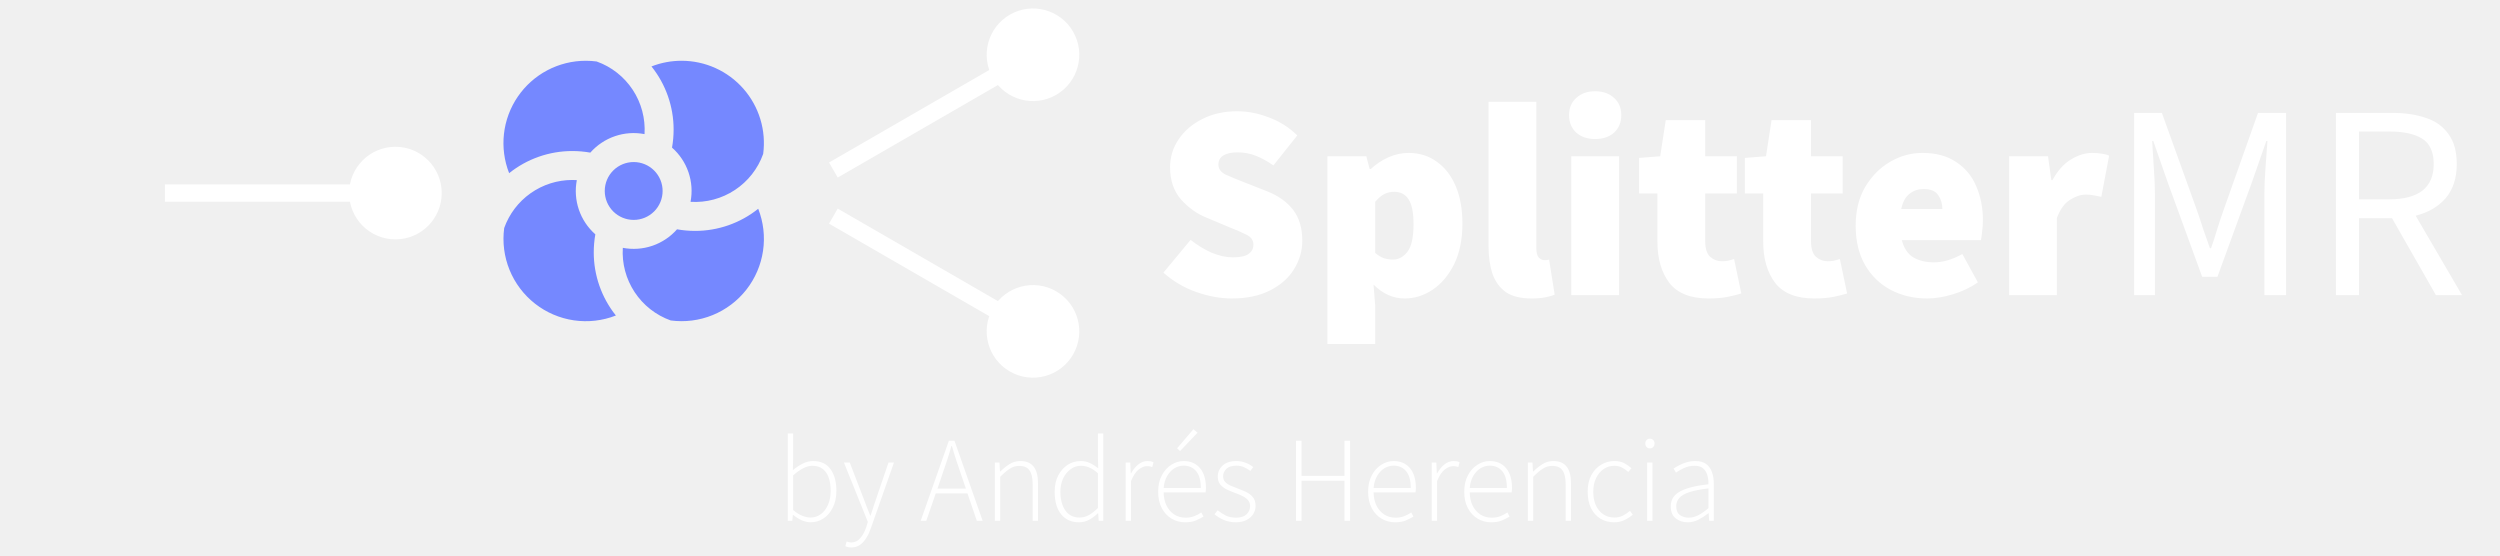
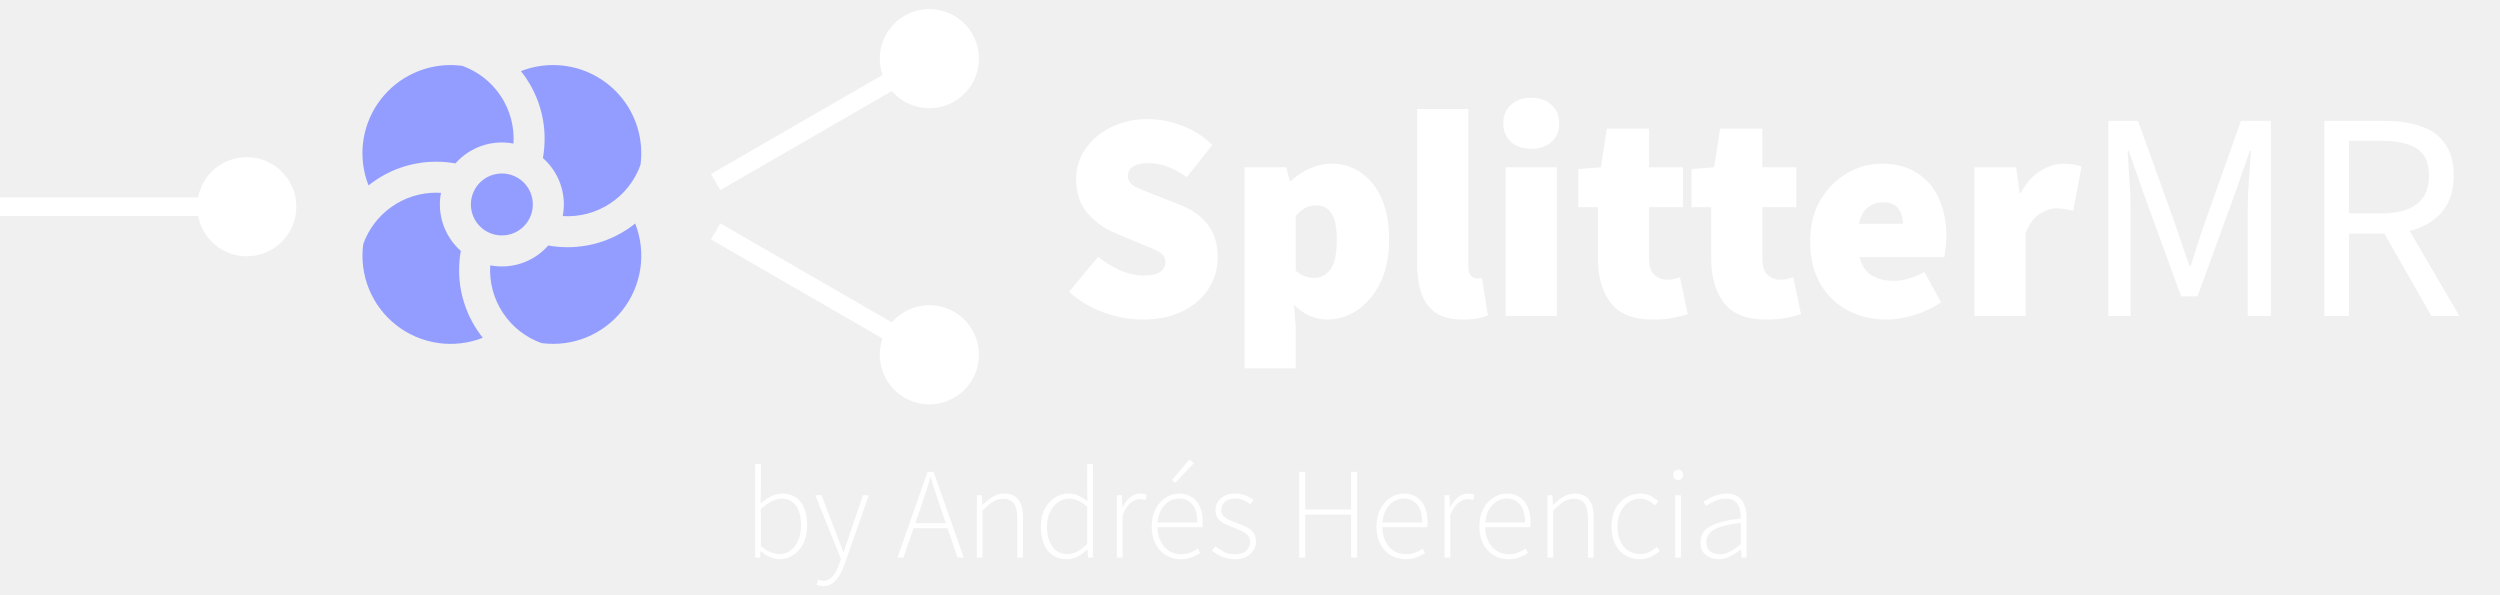
- <svg xmlns="http://www.w3.org/2000/svg" width="288" height="64" viewBox="0 0 288 64" fill="none">
-   <path d="M40.22 22.242C40.22 25.188 42.608 27.576 45.553 27.576C48.499 27.576 50.886 25.188 50.886 22.242C50.886 19.297 48.499 16.909 45.553 16.909C42.608 16.909 40.22 19.297 40.22 22.242ZM19 22.242V23.242L45.553 23.242V22.242V21.242L19 21.242V22.242Z" fill="white" />
-   <path d="M114.381 8.977C115.854 11.528 119.116 12.402 121.667 10.929C124.218 9.457 125.092 6.195 123.619 3.644C122.146 1.093 118.884 0.219 116.333 1.692C113.782 3.165 112.908 6.426 114.381 8.977ZM96.004 19.587L96.504 20.453L119.5 7.177L119 6.311L118.5 5.445L95.504 18.721L96.004 19.587Z" fill="white" />
-   <path d="M114.381 35.508C112.908 38.059 113.782 41.321 116.333 42.793C118.884 44.266 122.146 43.392 123.619 40.841C125.092 38.29 124.218 35.029 121.667 33.556C119.116 32.083 115.854 32.957 114.381 35.508ZM96.004 24.898L95.504 25.764L118.5 39.041L119 38.175L119.5 37.309L96.504 24.032L96.004 24.898Z" fill="white" />
-   <path d="M141.896 34.384C140.595 34.384 139.24 34.139 137.832 33.648C136.424 33.157 135.155 32.411 134.024 31.408L137.16 27.632C137.907 28.229 138.707 28.72 139.56 29.104C140.435 29.467 141.256 29.648 142.024 29.648C142.856 29.648 143.453 29.52 143.816 29.264C144.2 29.008 144.392 28.645 144.392 28.176C144.392 27.685 144.136 27.312 143.624 27.056C143.133 26.8 142.451 26.501 141.576 26.16L138.984 25.072C137.875 24.624 136.893 23.92 136.04 22.96C135.208 22 134.792 20.773 134.792 19.28C134.792 18.085 135.123 17.008 135.784 16.048C136.445 15.067 137.352 14.288 138.504 13.712C139.677 13.115 141.021 12.816 142.536 12.816C143.731 12.816 144.936 13.051 146.152 13.52C147.389 13.968 148.488 14.661 149.448 15.6L146.696 19.056C145.992 18.565 145.309 18.192 144.648 17.936C144.008 17.68 143.304 17.552 142.536 17.552C141.875 17.552 141.341 17.669 140.936 17.904C140.552 18.139 140.36 18.491 140.36 18.96C140.36 19.451 140.637 19.835 141.192 20.112C141.747 20.368 142.493 20.677 143.432 21.04L145.96 22.032C147.261 22.544 148.264 23.259 148.968 24.176C149.672 25.093 150.024 26.277 150.024 27.728C150.024 28.901 149.704 30 149.064 31.024C148.445 32.027 147.528 32.837 146.312 33.456C145.096 34.075 143.624 34.384 141.896 34.384ZM152.919 39.632V18H157.399L157.783 19.472H157.911C158.508 18.917 159.18 18.469 159.927 18.128C160.695 17.787 161.473 17.616 162.263 17.616C163.521 17.616 164.609 17.957 165.527 18.64C166.465 19.301 167.191 20.24 167.703 21.456C168.215 22.672 168.471 24.101 168.471 25.744C168.471 27.579 168.151 29.147 167.51 30.448C166.871 31.728 166.039 32.709 165.015 33.392C164.012 34.053 162.945 34.384 161.815 34.384C160.492 34.384 159.297 33.851 158.231 32.784L158.423 35.216V39.632H152.919ZM160.47 29.904C161.111 29.904 161.665 29.605 162.135 29.008C162.604 28.411 162.839 27.344 162.839 25.808C162.839 24.485 162.647 23.536 162.263 22.96C161.9 22.384 161.345 22.096 160.599 22.096C160.193 22.096 159.82 22.181 159.479 22.352C159.137 22.523 158.785 22.821 158.423 23.248V29.136C158.743 29.413 159.073 29.616 159.415 29.744C159.777 29.851 160.129 29.904 160.47 29.904ZM176.409 34.384C175.172 34.384 174.19 34.139 173.465 33.648C172.761 33.136 172.249 32.432 171.929 31.536C171.63 30.619 171.481 29.563 171.481 28.368V11.728H176.985V28.56C176.985 29.093 177.081 29.467 177.273 29.68C177.486 29.872 177.689 29.968 177.881 29.968C177.988 29.968 178.073 29.968 178.137 29.968C178.222 29.947 178.329 29.925 178.457 29.904L179.097 33.936C178.82 34.064 178.457 34.171 178.009 34.256C177.561 34.341 177.028 34.384 176.409 34.384ZM181.012 34V18H186.516V34H181.012ZM183.764 16.016C182.868 16.016 182.143 15.771 181.588 15.28C181.034 14.768 180.756 14.096 180.756 13.264C180.756 12.432 181.034 11.771 181.588 11.28C182.143 10.768 182.868 10.512 183.764 10.512C184.66 10.512 185.386 10.768 185.94 11.28C186.495 11.771 186.772 12.432 186.772 13.264C186.772 14.096 186.495 14.768 185.94 15.28C185.386 15.771 184.66 16.016 183.764 16.016ZM196.823 34.384C194.754 34.384 193.25 33.787 192.311 32.592C191.394 31.376 190.935 29.797 190.935 27.856V22.288H188.823V18.192L191.255 18L191.895 13.84H196.439V18H200.087V22.288H196.439V27.76C196.439 28.635 196.631 29.243 197.015 29.584C197.399 29.925 197.847 30.096 198.359 30.096C198.615 30.096 198.86 30.075 199.095 30.032C199.351 29.968 199.575 29.904 199.767 29.84L200.599 33.808C200.194 33.936 199.682 34.064 199.063 34.192C198.444 34.32 197.698 34.384 196.823 34.384ZM209.01 34.384C206.941 34.384 205.437 33.787 204.499 32.592C203.581 31.376 203.123 29.797 203.123 27.856V22.288H201.011V18.192L203.443 18L204.083 13.84H208.627V18H212.275V22.288H208.627V27.76C208.627 28.635 208.819 29.243 209.203 29.584C209.587 29.925 210.035 30.096 210.547 30.096C210.803 30.096 211.048 30.075 211.283 30.032C211.539 29.968 211.763 29.904 211.955 29.84L212.787 33.808C212.381 33.936 211.869 34.064 211.251 34.192C210.632 34.32 209.885 34.384 209.01 34.384ZM222.03 34.384C220.473 34.384 219.065 34.053 217.806 33.392C216.569 32.731 215.587 31.781 214.862 30.544C214.137 29.285 213.774 27.771 213.774 26C213.774 24.272 214.137 22.789 214.862 21.552C215.609 20.293 216.569 19.323 217.742 18.64C218.915 17.957 220.153 17.616 221.454 17.616C223.033 17.616 224.334 17.968 225.358 18.672C226.403 19.355 227.171 20.283 227.662 21.456C228.174 22.629 228.43 23.931 228.43 25.36C228.43 25.829 228.398 26.288 228.334 26.736C228.291 27.163 228.249 27.472 228.206 27.664H219.086C219.342 28.624 219.801 29.296 220.462 29.68C221.123 30.043 221.902 30.224 222.798 30.224C223.822 30.224 224.91 29.904 226.062 29.264L227.854 32.528C227.001 33.125 226.041 33.584 224.974 33.904C223.907 34.224 222.926 34.384 222.03 34.384ZM219.022 24.08H223.758C223.758 23.461 223.598 22.928 223.278 22.48C222.979 22.011 222.414 21.776 221.582 21.776C220.985 21.776 220.451 21.957 219.982 22.32C219.513 22.683 219.193 23.269 219.022 24.08ZM231.45 34V18H235.93L236.314 20.752H236.442C237.039 19.664 237.743 18.875 238.554 18.384C239.386 17.872 240.196 17.616 240.986 17.616C241.476 17.616 241.871 17.648 242.17 17.712C242.49 17.755 242.756 17.829 242.97 17.936L242.074 22.672C241.796 22.608 241.519 22.555 241.242 22.512C240.964 22.448 240.644 22.416 240.282 22.416C239.706 22.416 239.098 22.619 238.458 23.024C237.839 23.408 237.338 24.101 236.954 25.104V34H231.45ZM245.849 34V13.008H249.049L253.081 24.208C253.337 24.933 253.582 25.669 253.817 26.416C254.073 27.141 254.329 27.867 254.585 28.592H254.713C254.969 27.867 255.203 27.141 255.417 26.416C255.651 25.669 255.897 24.933 256.153 24.208L260.121 13.008H263.353V34H260.857V22.448C260.857 21.509 260.899 20.475 260.985 19.344C261.07 18.192 261.145 17.157 261.209 16.24H261.081L259.417 21.008L255.449 31.888H253.689L249.721 21.008L248.057 16.24H247.929C247.993 17.157 248.057 18.192 248.121 19.344C248.206 20.475 248.249 21.509 248.249 22.448V34H245.849ZM269.099 34V13.008H275.659C277.088 13.008 278.357 13.2 279.467 13.584C280.576 13.947 281.44 14.565 282.059 15.44C282.699 16.293 283.019 17.445 283.019 18.896C283.019 20.517 282.592 21.829 281.739 22.832C280.885 23.813 279.733 24.485 278.283 24.848L283.627 34H280.619L275.563 25.136H271.755V34H269.099ZM271.755 22.96H275.275C276.917 22.96 278.176 22.629 279.051 21.968C279.925 21.285 280.363 20.261 280.363 18.896C280.363 17.509 279.925 16.539 279.051 15.984C278.176 15.429 276.917 15.152 275.275 15.152H271.755V22.96Z" fill="white" />
-   <path d="M93.383 60.168C93.066 60.168 92.73 60.093 92.375 59.944C92.02 59.785 91.684 59.575 91.367 59.314H91.339L91.269 60H90.751V49.934H91.367V52.846L91.339 54.162C91.684 53.873 92.053 53.625 92.445 53.42C92.846 53.215 93.252 53.112 93.663 53.112C94.559 53.112 95.231 53.425 95.679 54.05C96.127 54.666 96.351 55.497 96.351 56.542C96.351 57.298 96.211 57.947 95.931 58.488C95.66 59.029 95.301 59.445 94.853 59.734C94.405 60.023 93.915 60.168 93.383 60.168ZM93.355 59.622C93.812 59.622 94.214 59.491 94.559 59.23C94.914 58.969 95.189 58.609 95.385 58.152C95.59 57.685 95.693 57.149 95.693 56.542C95.693 55.991 95.623 55.501 95.483 55.072C95.343 54.633 95.114 54.288 94.797 54.036C94.489 53.784 94.078 53.658 93.565 53.658C93.229 53.658 92.879 53.756 92.515 53.952C92.151 54.139 91.768 54.409 91.367 54.764V58.754C91.74 59.071 92.1 59.295 92.445 59.426C92.79 59.557 93.094 59.622 93.355 59.622ZM98.073 63.066C97.821 63.066 97.592 63.019 97.387 62.926L97.527 62.38C97.601 62.408 97.685 62.431 97.779 62.45C97.881 62.478 97.979 62.492 98.073 62.492C98.483 62.492 98.829 62.324 99.109 61.988C99.398 61.652 99.627 61.227 99.795 60.714L99.977 60.126L97.219 53.28H97.891L99.515 57.508C99.617 57.788 99.734 58.096 99.865 58.432C99.995 58.768 100.121 59.085 100.243 59.384H100.299C100.401 59.085 100.504 58.768 100.607 58.432C100.719 58.096 100.821 57.788 100.915 57.508L102.357 53.28H102.987L100.327 60.84C100.205 61.213 100.042 61.568 99.837 61.904C99.641 62.249 99.398 62.529 99.109 62.744C98.819 62.959 98.474 63.066 98.073 63.066ZM108.583 54.568L107.995 56.29H111.271L110.683 54.568C110.497 54.017 110.319 53.49 110.151 52.986C109.983 52.482 109.82 51.945 109.661 51.376H109.605C109.447 51.945 109.283 52.482 109.115 52.986C108.947 53.49 108.77 54.017 108.583 54.568ZM106.063 60L109.311 50.774H109.955L113.203 60H112.531L111.453 56.836H107.799L106.707 60H106.063ZM114.608 60V53.28H115.14L115.196 54.316H115.238C115.584 53.971 115.938 53.686 116.302 53.462C116.676 53.229 117.091 53.112 117.548 53.112C118.239 53.112 118.748 53.327 119.074 53.756C119.41 54.176 119.578 54.82 119.578 55.688V60H118.962V55.772C118.962 55.053 118.841 54.526 118.598 54.19C118.365 53.845 117.973 53.672 117.422 53.672C117.021 53.672 116.657 53.779 116.33 53.994C116.004 54.199 115.635 54.512 115.224 54.932V60H114.608ZM124.285 60.168C123.436 60.168 122.759 59.865 122.255 59.258C121.751 58.651 121.499 57.783 121.499 56.654C121.499 55.926 121.635 55.301 121.905 54.778C122.185 54.246 122.549 53.835 122.997 53.546C123.455 53.257 123.949 53.112 124.481 53.112C124.892 53.112 125.247 53.187 125.545 53.336C125.853 53.476 126.175 53.677 126.511 53.938L126.483 52.706V49.934H127.099V60H126.567L126.511 59.132H126.469C126.199 59.403 125.877 59.645 125.503 59.86C125.139 60.065 124.733 60.168 124.285 60.168ZM124.369 59.622C124.743 59.622 125.097 59.529 125.433 59.342C125.779 59.146 126.129 58.871 126.483 58.516V54.526C126.129 54.209 125.793 53.985 125.475 53.854C125.167 53.723 124.85 53.658 124.523 53.658C124.075 53.658 123.674 53.793 123.319 54.064C122.965 54.325 122.68 54.68 122.465 55.128C122.26 55.576 122.157 56.085 122.157 56.654C122.157 57.541 122.349 58.259 122.731 58.81C123.114 59.351 123.66 59.622 124.369 59.622ZM129.675 60V53.28H130.207L130.263 54.526H130.305C130.529 54.115 130.799 53.779 131.117 53.518C131.443 53.247 131.807 53.112 132.209 53.112C132.339 53.112 132.456 53.121 132.559 53.14C132.661 53.159 132.769 53.196 132.881 53.252L132.741 53.812C132.629 53.765 132.531 53.737 132.447 53.728C132.363 53.709 132.255 53.7 132.125 53.7C131.826 53.7 131.509 53.831 131.173 54.092C130.846 54.344 130.552 54.787 130.291 55.422V60H129.675ZM136.529 60.168C135.96 60.168 135.437 60.028 134.961 59.748C134.495 59.468 134.121 59.067 133.841 58.544C133.561 58.012 133.421 57.382 133.421 56.654C133.421 55.917 133.561 55.287 133.841 54.764C134.121 54.232 134.485 53.826 134.933 53.546C135.381 53.257 135.853 53.112 136.347 53.112C137.15 53.112 137.78 53.383 138.237 53.924C138.695 54.465 138.923 55.231 138.923 56.22C138.923 56.304 138.919 56.388 138.909 56.472C138.909 56.556 138.9 56.64 138.881 56.724H134.051C134.061 57.284 134.168 57.783 134.373 58.222C134.588 58.661 134.882 59.006 135.255 59.258C135.638 59.51 136.081 59.636 136.585 59.636C136.949 59.636 137.276 59.58 137.565 59.468C137.864 59.356 138.139 59.211 138.391 59.034L138.643 59.51C138.382 59.669 138.088 59.818 137.761 59.958C137.435 60.098 137.024 60.168 136.529 60.168ZM134.051 56.22H138.335C138.335 55.361 138.158 54.717 137.803 54.288C137.449 53.859 136.968 53.644 136.361 53.644C135.979 53.644 135.619 53.747 135.283 53.952C134.957 54.157 134.681 54.451 134.457 54.834C134.233 55.217 134.098 55.679 134.051 56.22ZM135.941 51.964L135.605 51.642L137.481 49.444L137.957 49.85L135.941 51.964ZM142.373 60.168C141.878 60.168 141.416 60.079 140.987 59.902C140.567 59.715 140.208 59.496 139.909 59.244L140.273 58.782C140.562 59.015 140.87 59.216 141.197 59.384C141.524 59.552 141.93 59.636 142.415 59.636C142.938 59.636 143.334 59.505 143.605 59.244C143.876 58.973 144.011 58.661 144.011 58.306C144.011 58.026 143.927 57.793 143.759 57.606C143.591 57.419 143.381 57.265 143.129 57.144C142.886 57.023 142.634 56.915 142.373 56.822C142.037 56.701 141.706 56.565 141.379 56.416C141.062 56.267 140.8 56.075 140.595 55.842C140.39 55.599 140.287 55.287 140.287 54.904C140.287 54.409 140.469 53.989 140.833 53.644C141.206 53.289 141.743 53.112 142.443 53.112C142.807 53.112 143.157 53.177 143.493 53.308C143.838 53.439 144.132 53.607 144.375 53.812L144.039 54.246C143.806 54.078 143.563 53.938 143.311 53.826C143.059 53.705 142.765 53.644 142.429 53.644C141.906 53.644 141.519 53.77 141.267 54.022C141.024 54.274 140.903 54.554 140.903 54.862C140.903 55.114 140.973 55.324 141.113 55.492C141.262 55.66 141.454 55.8 141.687 55.912C141.93 56.015 142.182 56.117 142.443 56.22C142.798 56.351 143.143 56.491 143.479 56.64C143.815 56.789 144.09 56.99 144.305 57.242C144.529 57.494 144.641 57.839 144.641 58.278C144.641 58.614 144.552 58.927 144.375 59.216C144.198 59.496 143.941 59.725 143.605 59.902C143.269 60.079 142.858 60.168 142.373 60.168ZM149.296 60V50.774H149.94V54.82H154.882V50.774H155.526V60H154.882V55.38H149.94V60H149.296ZM160.715 60.168C160.146 60.168 159.623 60.028 159.147 59.748C158.68 59.468 158.307 59.067 158.027 58.544C157.747 58.012 157.607 57.382 157.607 56.654C157.607 55.917 157.747 55.287 158.027 54.764C158.307 54.232 158.671 53.826 159.119 53.546C159.567 53.257 160.038 53.112 160.533 53.112C161.336 53.112 161.966 53.383 162.423 53.924C162.88 54.465 163.109 55.231 163.109 56.22C163.109 56.304 163.104 56.388 163.095 56.472C163.095 56.556 163.086 56.64 163.067 56.724H158.237C158.246 57.284 158.354 57.783 158.559 58.222C158.774 58.661 159.068 59.006 159.441 59.258C159.824 59.51 160.267 59.636 160.771 59.636C161.135 59.636 161.462 59.58 161.751 59.468C162.05 59.356 162.325 59.211 162.577 59.034L162.829 59.51C162.568 59.669 162.274 59.818 161.947 59.958C161.62 60.098 161.21 60.168 160.715 60.168ZM158.237 56.22H162.521C162.521 55.361 162.344 54.717 161.989 54.288C161.634 53.859 161.154 53.644 160.547 53.644C160.164 53.644 159.805 53.747 159.469 53.952C159.142 54.157 158.867 54.451 158.643 54.834C158.419 55.217 158.284 55.679 158.237 56.22ZM164.934 60V53.28H165.466L165.522 54.526H165.564C165.788 54.115 166.059 53.779 166.376 53.518C166.703 53.247 167.067 53.112 167.468 53.112C167.599 53.112 167.716 53.121 167.818 53.14C167.921 53.159 168.028 53.196 168.14 53.252L168 53.812C167.888 53.765 167.79 53.737 167.706 53.728C167.622 53.709 167.515 53.7 167.384 53.7C167.086 53.7 166.768 53.831 166.432 54.092C166.106 54.344 165.812 54.787 165.55 55.422V60H164.934ZM171.789 60.168C171.22 60.168 170.697 60.028 170.221 59.748C169.754 59.468 169.381 59.067 169.101 58.544C168.821 58.012 168.681 57.382 168.681 56.654C168.681 55.917 168.821 55.287 169.101 54.764C169.381 54.232 169.745 53.826 170.193 53.546C170.641 53.257 171.112 53.112 171.607 53.112C172.41 53.112 173.04 53.383 173.497 53.924C173.954 54.465 174.183 55.231 174.183 56.22C174.183 56.304 174.178 56.388 174.169 56.472C174.169 56.556 174.16 56.64 174.141 56.724H169.311C169.32 57.284 169.428 57.783 169.633 58.222C169.848 58.661 170.142 59.006 170.515 59.258C170.898 59.51 171.341 59.636 171.845 59.636C172.209 59.636 172.536 59.58 172.825 59.468C173.124 59.356 173.399 59.211 173.651 59.034L173.903 59.51C173.642 59.669 173.348 59.818 173.021 59.958C172.694 60.098 172.284 60.168 171.789 60.168ZM169.311 56.22H173.595C173.595 55.361 173.418 54.717 173.063 54.288C172.708 53.859 172.228 53.644 171.621 53.644C171.238 53.644 170.879 53.747 170.543 53.952C170.216 54.157 169.941 54.451 169.717 54.834C169.493 55.217 169.358 55.679 169.311 56.22ZM176.009 60V53.28H176.541L176.597 54.316H176.639C176.984 53.971 177.339 53.686 177.703 53.462C178.076 53.229 178.491 53.112 178.949 53.112C179.639 53.112 180.148 53.327 180.475 53.756C180.811 54.176 180.979 54.82 180.979 55.688V60H180.363V55.772C180.363 55.053 180.241 54.526 179.999 54.19C179.765 53.845 179.373 53.672 178.823 53.672C178.421 53.672 178.057 53.779 177.731 53.994C177.404 54.199 177.035 54.512 176.625 54.932V60H176.009ZM185.952 60.168C185.373 60.168 184.851 60.033 184.384 59.762C183.927 59.482 183.563 59.081 183.292 58.558C183.031 58.026 182.9 57.391 182.9 56.654C182.9 55.898 183.04 55.259 183.32 54.736C183.609 54.204 183.987 53.803 184.454 53.532C184.921 53.252 185.425 53.112 185.966 53.112C186.433 53.112 186.82 53.196 187.128 53.364C187.436 53.532 187.707 53.723 187.94 53.938L187.576 54.372C187.361 54.167 187.123 53.999 186.862 53.868C186.601 53.728 186.307 53.658 185.98 53.658C185.523 53.658 185.107 53.784 184.734 54.036C184.37 54.288 184.081 54.638 183.866 55.086C183.651 55.534 183.544 56.057 183.544 56.654C183.544 57.242 183.642 57.76 183.838 58.208C184.043 58.647 184.328 58.992 184.692 59.244C185.065 59.496 185.495 59.622 185.98 59.622C186.335 59.622 186.661 59.547 186.96 59.398C187.268 59.239 187.539 59.057 187.772 58.852L188.094 59.286C187.805 59.538 187.483 59.748 187.128 59.916C186.773 60.084 186.381 60.168 185.952 60.168ZM189.749 60V53.28H190.365V60H189.749ZM190.071 51.656C189.922 51.656 189.796 51.605 189.693 51.502C189.59 51.399 189.539 51.259 189.539 51.082C189.539 50.923 189.59 50.793 189.693 50.69C189.796 50.587 189.922 50.536 190.071 50.536C190.23 50.536 190.356 50.587 190.449 50.69C190.552 50.793 190.603 50.923 190.603 51.082C190.603 51.259 190.552 51.399 190.449 51.502C190.356 51.605 190.23 51.656 190.071 51.656ZM194.418 60.168C193.886 60.168 193.429 60.019 193.046 59.72C192.663 59.421 192.472 58.955 192.472 58.32C192.472 57.573 192.822 57.009 193.522 56.626C194.222 56.234 195.319 55.954 196.812 55.786C196.821 55.441 196.784 55.109 196.7 54.792C196.616 54.465 196.457 54.195 196.224 53.98C196 53.765 195.664 53.658 195.216 53.658C194.768 53.658 194.357 53.747 193.984 53.924C193.611 54.101 193.307 54.274 193.074 54.442L192.794 53.98C192.953 53.868 193.158 53.747 193.41 53.616C193.662 53.476 193.947 53.359 194.264 53.266C194.591 53.163 194.936 53.112 195.3 53.112C195.832 53.112 196.252 53.229 196.56 53.462C196.868 53.695 197.087 54.008 197.218 54.4C197.358 54.783 197.428 55.217 197.428 55.702V60H196.896L196.84 59.132H196.798C196.453 59.403 196.079 59.645 195.678 59.86C195.277 60.065 194.857 60.168 194.418 60.168ZM194.53 59.636C194.913 59.636 195.281 59.543 195.636 59.356C196 59.169 196.392 58.899 196.812 58.544V56.262C195.888 56.374 195.155 56.519 194.614 56.696C194.073 56.873 193.685 57.097 193.452 57.368C193.219 57.629 193.102 57.937 193.102 58.292C193.102 58.777 193.242 59.123 193.522 59.328C193.811 59.533 194.147 59.636 194.53 59.636Z" fill="white" />
-   <path d="M65.933 20.733C66.107 20.733 66.279 20.739 66.45 20.75C66.231 21.887 66.313 23.061 66.687 24.156C67.061 25.251 67.715 26.23 68.583 26.995C68.462 27.668 68.401 28.359 68.4 29.067C68.396 31.713 69.296 34.281 70.95 36.347C69.413 36.95 67.746 37.142 66.112 36.903C64.478 36.664 62.936 36.003 61.636 34.985C60.336 33.967 59.325 32.627 58.702 31.099C58.079 29.57 57.865 27.905 58.083 26.268C58.661 24.648 59.725 23.247 61.131 22.256C62.536 21.265 64.214 20.733 65.933 20.733ZM87.347 24.05C87.95 25.587 88.142 27.254 87.903 28.888C87.664 30.521 87.003 32.064 85.985 33.364C84.967 34.664 83.627 35.675 82.099 36.298C80.57 36.921 78.905 37.135 77.268 36.917C75.565 36.31 74.106 35.165 73.11 33.656C72.114 32.147 71.636 30.355 71.748 28.55C72.885 28.769 74.059 28.687 75.154 28.313C76.249 27.939 77.228 27.285 77.993 26.417C78.668 26.538 79.359 26.599 80.067 26.6C82.713 26.604 85.281 25.704 87.347 24.05ZM73 18.667C73.884 18.667 74.732 19.018 75.357 19.643C75.982 20.268 76.333 21.116 76.333 22C76.333 22.884 75.982 23.732 75.357 24.357C74.732 24.982 73.884 25.333 73 25.333C72.116 25.333 71.268 24.982 70.643 24.357C70.018 23.732 69.667 22.884 69.667 22C69.667 21.116 70.018 20.268 70.643 19.643C71.268 19.018 72.116 18.667 73 18.667ZM78.517 7C79.868 7 81.203 7.288 82.434 7.846C83.664 8.404 84.761 9.218 85.651 10.235C86.541 11.251 87.204 12.446 87.595 13.739C87.986 15.032 88.096 16.394 87.918 17.733C87.311 19.436 86.166 20.895 84.656 21.89C83.147 22.886 81.355 23.363 79.55 23.25C79.769 22.113 79.687 20.939 79.313 19.844C78.939 18.749 78.285 17.77 77.417 17.005C77.538 16.332 77.599 15.641 77.6 14.933C77.604 12.287 76.704 9.719 75.05 7.653C76.155 7.221 77.33 6.999 78.517 7ZM67.483 7C67.907 7 68.323 7.027 68.733 7.082C70.436 7.689 71.895 8.834 72.89 10.344C73.885 11.853 74.363 13.646 74.25 15.45C73.113 15.231 71.939 15.313 70.844 15.687C69.749 16.061 68.77 16.715 68.005 17.583C67.321 17.461 66.628 17.399 65.933 17.4C63.287 17.396 60.719 18.296 58.653 19.95C58.089 18.512 57.884 16.958 58.056 15.422C58.229 13.887 58.775 12.417 59.645 11.141C60.515 9.864 61.684 8.82 63.05 8.098C64.417 7.377 65.938 7 67.483 7Z" fill="#7588FF" />
+ <svg xmlns="http://www.w3.org/2000/svg" width="269" height="64" viewBox="0 0 269 64" fill="none">
+   <path d="M21.22 22.242C21.22 25.188 23.608 27.576 26.553 27.576C29.499 27.576 31.887 25.188 31.887 22.242C31.887 19.297 29.499 16.909 26.553 16.909C23.608 16.909 21.22 19.297 21.22 22.242ZM0 22.242L0 23.242L26.553 23.242V22.242V21.242L0 21.242L0 22.242Z" fill="white" />
+   <path d="M95.381 8.977C96.854 11.528 100.116 12.402 102.667 10.929C105.218 9.457 106.092 6.195 104.619 3.644C103.146 1.093 99.884 0.219 97.333 1.692C94.782 3.165 93.909 6.426 95.381 8.977ZM77.004 19.587L77.504 20.453L100.5 7.177L100 6.311L99.5 5.445L76.504 18.721L77.004 19.587Z" fill="white" />
+   <path d="M95.381 35.508C93.909 38.059 94.782 41.321 97.333 42.793C99.884 44.266 103.146 43.392 104.619 40.841C106.092 38.29 105.218 35.029 102.667 33.556C100.116 32.083 96.854 32.957 95.381 35.508ZM77.004 24.898L76.504 25.764L99.5 39.041L100 38.175L100.5 37.309L77.504 24.032L77.004 24.898Z" fill="white" />
+   <path d="M122.896 34.384C121.595 34.384 120.24 34.139 118.832 33.648C117.424 33.157 116.155 32.411 115.024 31.408L118.16 27.632C118.907 28.229 119.707 28.72 120.56 29.104C121.435 29.467 122.256 29.648 123.024 29.648C123.856 29.648 124.453 29.52 124.816 29.264C125.2 29.008 125.392 28.645 125.392 28.176C125.392 27.685 125.136 27.312 124.624 27.056C124.133 26.8 123.451 26.501 122.576 26.16L119.984 25.072C118.875 24.624 117.893 23.92 117.04 22.96C116.208 22 115.792 20.773 115.792 19.28C115.792 18.085 116.123 17.008 116.784 16.048C117.445 15.067 118.352 14.288 119.504 13.712C120.677 13.115 122.021 12.816 123.536 12.816C124.731 12.816 125.936 13.051 127.152 13.52C128.389 13.968 129.488 14.661 130.448 15.6L127.696 19.056C126.992 18.565 126.309 18.192 125.648 17.936C125.008 17.68 124.304 17.552 123.536 17.552C122.875 17.552 122.341 17.669 121.936 17.904C121.552 18.139 121.36 18.491 121.36 18.96C121.36 19.451 121.637 19.835 122.192 20.112C122.747 20.368 123.493 20.677 124.432 21.04L126.96 22.032C128.261 22.544 129.264 23.259 129.968 24.176C130.672 25.093 131.024 26.277 131.024 27.728C131.024 28.901 130.704 30 130.064 31.024C129.445 32.027 128.528 32.837 127.312 33.456C126.096 34.075 124.624 34.384 122.896 34.384ZM133.919 39.632V18H138.399L138.783 19.472H138.911C139.508 18.917 140.18 18.469 140.927 18.128C141.695 17.787 142.473 17.616 143.263 17.616C144.521 17.616 145.609 17.957 146.527 18.64C147.465 19.301 148.191 20.24 148.703 21.456C149.215 22.672 149.471 24.101 149.471 25.744C149.471 27.579 149.151 29.147 148.51 30.448C147.871 31.728 147.039 32.709 146.015 33.392C145.012 34.053 143.945 34.384 142.815 34.384C141.492 34.384 140.297 33.851 139.231 32.784L139.423 35.216V39.632H133.919ZM141.47 29.904C142.111 29.904 142.665 29.605 143.135 29.008C143.604 28.411 143.839 27.344 143.839 25.808C143.839 24.485 143.647 23.536 143.263 22.96C142.9 22.384 142.345 22.096 141.599 22.096C141.193 22.096 140.82 22.181 140.479 22.352C140.137 22.523 139.785 22.821 139.423 23.248V29.136C139.743 29.413 140.073 29.616 140.415 29.744C140.777 29.851 141.129 29.904 141.47 29.904ZM157.409 34.384C156.172 34.384 155.19 34.139 154.465 33.648C153.761 33.136 153.249 32.432 152.929 31.536C152.63 30.619 152.481 29.563 152.481 28.368V11.728H157.985V28.56C157.985 29.093 158.081 29.467 158.273 29.68C158.486 29.872 158.689 29.968 158.881 29.968C158.988 29.968 159.073 29.968 159.137 29.968C159.222 29.947 159.329 29.925 159.457 29.904L160.097 33.936C159.82 34.064 159.457 34.171 159.009 34.256C158.561 34.341 158.028 34.384 157.409 34.384ZM162.012 34V18H167.516V34H162.012ZM164.764 16.016C163.868 16.016 163.143 15.771 162.588 15.28C162.034 14.768 161.756 14.096 161.756 13.264C161.756 12.432 162.034 11.771 162.588 11.28C163.143 10.768 163.868 10.512 164.764 10.512C165.66 10.512 166.386 10.768 166.94 11.28C167.495 11.771 167.772 12.432 167.772 13.264C167.772 14.096 167.495 14.768 166.94 15.28C166.386 15.771 165.66 16.016 164.764 16.016ZM177.823 34.384C175.754 34.384 174.25 33.787 173.311 32.592C172.394 31.376 171.935 29.797 171.935 27.856V22.288H169.823V18.192L172.255 18L172.895 13.84H177.439V18H181.087V22.288H177.439V27.76C177.439 28.635 177.631 29.243 178.015 29.584C178.399 29.925 178.847 30.096 179.359 30.096C179.615 30.096 179.86 30.075 180.095 30.032C180.351 29.968 180.575 29.904 180.767 29.84L181.599 33.808C181.194 33.936 180.682 34.064 180.063 34.192C179.444 34.32 178.698 34.384 177.823 34.384ZM190.01 34.384C187.941 34.384 186.437 33.787 185.499 32.592C184.581 31.376 184.123 29.797 184.123 27.856V22.288H182.011V18.192L184.443 18L185.083 13.84H189.627V18H193.275V22.288H189.627V27.76C189.627 28.635 189.819 29.243 190.203 29.584C190.587 29.925 191.035 30.096 191.547 30.096C191.803 30.096 192.048 30.075 192.283 30.032C192.539 29.968 192.763 29.904 192.955 29.84L193.787 33.808C193.381 33.936 192.869 34.064 192.251 34.192C191.632 34.32 190.885 34.384 190.01 34.384ZM203.03 34.384C201.473 34.384 200.065 34.053 198.806 33.392C197.569 32.731 196.587 31.781 195.862 30.544C195.137 29.285 194.774 27.771 194.774 26C194.774 24.272 195.137 22.789 195.862 21.552C196.609 20.293 197.569 19.323 198.742 18.64C199.915 17.957 201.153 17.616 202.454 17.616C204.033 17.616 205.334 17.968 206.358 18.672C207.403 19.355 208.171 20.283 208.662 21.456C209.174 22.629 209.43 23.931 209.43 25.36C209.43 25.829 209.398 26.288 209.334 26.736C209.291 27.163 209.249 27.472 209.206 27.664H200.086C200.342 28.624 200.801 29.296 201.462 29.68C202.123 30.043 202.902 30.224 203.798 30.224C204.822 30.224 205.91 29.904 207.062 29.264L208.854 32.528C208.001 33.125 207.041 33.584 205.974 33.904C204.907 34.224 203.926 34.384 203.03 34.384ZM200.022 24.08H204.758C204.758 23.461 204.598 22.928 204.278 22.48C203.979 22.011 203.414 21.776 202.582 21.776C201.985 21.776 201.451 21.957 200.982 22.32C200.513 22.683 200.193 23.269 200.022 24.08ZM212.45 34V18H216.93L217.314 20.752H217.442C218.039 19.664 218.743 18.875 219.554 18.384C220.386 17.872 221.196 17.616 221.986 17.616C222.476 17.616 222.871 17.648 223.17 17.712C223.49 17.755 223.756 17.829 223.97 17.936L223.074 22.672C222.796 22.608 222.519 22.555 222.242 22.512C221.964 22.448 221.644 22.416 221.282 22.416C220.706 22.416 220.098 22.619 219.458 23.024C218.839 23.408 218.338 24.101 217.954 25.104V34H212.45ZM226.849 34V13.008H230.049L234.081 24.208C234.337 24.933 234.582 25.669 234.817 26.416C235.073 27.141 235.329 27.867 235.585 28.592H235.713C235.969 27.867 236.203 27.141 236.417 26.416C236.651 25.669 236.897 24.933 237.153 24.208L241.121 13.008H244.353V34H241.857V22.448C241.857 21.509 241.899 20.475 241.985 19.344C242.07 18.192 242.145 17.157 242.209 16.24H242.081L240.417 21.008L236.449 31.888H234.689L230.721 21.008L229.057 16.24H228.929C228.993 17.157 229.057 18.192 229.121 19.344C229.206 20.475 229.249 21.509 229.249 22.448V34H226.849ZM250.099 34V13.008H256.659C258.088 13.008 259.357 13.2 260.467 13.584C261.576 13.947 262.44 14.565 263.059 15.44C263.699 16.293 264.019 17.445 264.019 18.896C264.019 20.517 263.592 21.829 262.739 22.832C261.885 23.813 260.733 24.485 259.283 24.848L264.627 34H261.619L256.563 25.136H252.755V34H250.099ZM252.755 22.96H256.275C257.917 22.96 259.176 22.629 260.051 21.968C260.925 21.285 261.363 20.261 261.363 18.896C261.363 17.509 260.925 16.539 260.051 15.984C259.176 15.429 257.917 15.152 256.275 15.152H252.755V22.96Z" fill="white" />
+   <path d="M83.883 60.168C83.566 60.168 83.23 60.093 82.875 59.944C82.52 59.785 82.184 59.575 81.867 59.314H81.839L81.769 60H81.251V49.934H81.867V52.846L81.839 54.162C82.184 53.873 82.553 53.625 82.945 53.42C83.346 53.215 83.752 53.112 84.163 53.112C85.059 53.112 85.731 53.425 86.179 54.05C86.627 54.666 86.851 55.497 86.851 56.542C86.851 57.298 86.711 57.947 86.431 58.488C86.16 59.029 85.801 59.445 85.353 59.734C84.905 60.023 84.415 60.168 83.883 60.168ZM83.855 59.622C84.312 59.622 84.714 59.491 85.059 59.23C85.414 58.969 85.689 58.609 85.885 58.152C86.09 57.685 86.193 57.149 86.193 56.542C86.193 55.991 86.123 55.501 85.983 55.072C85.843 54.633 85.614 54.288 85.297 54.036C84.989 53.784 84.578 53.658 84.065 53.658C83.729 53.658 83.379 53.756 83.015 53.952C82.651 54.139 82.268 54.409 81.867 54.764V58.754C82.24 59.071 82.6 59.295 82.945 59.426C83.29 59.557 83.594 59.622 83.855 59.622ZM88.573 63.066C88.321 63.066 88.092 63.019 87.887 62.926L88.027 62.38C88.101 62.408 88.185 62.431 88.279 62.45C88.381 62.478 88.479 62.492 88.573 62.492C88.983 62.492 89.329 62.324 89.609 61.988C89.898 61.652 90.127 61.227 90.295 60.714L90.477 60.126L87.719 53.28H88.391L90.015 57.508C90.117 57.788 90.234 58.096 90.365 58.432C90.495 58.768 90.621 59.085 90.743 59.384H90.799C90.901 59.085 91.004 58.768 91.107 58.432C91.219 58.096 91.321 57.788 91.415 57.508L92.857 53.28H93.487L90.827 60.84C90.705 61.213 90.542 61.568 90.337 61.904C90.141 62.249 89.898 62.529 89.609 62.744C89.319 62.959 88.974 63.066 88.573 63.066ZM99.083 54.568L98.495 56.29H101.771L101.183 54.568C100.997 54.017 100.819 53.49 100.651 52.986C100.483 52.482 100.32 51.945 100.161 51.376H100.105C99.947 51.945 99.783 52.482 99.615 52.986C99.447 53.49 99.27 54.017 99.083 54.568ZM96.563 60L99.811 50.774H100.455L103.703 60H103.031L101.953 56.836H98.299L97.207 60H96.563ZM105.108 60V53.28H105.64L105.696 54.316H105.738C106.084 53.971 106.438 53.686 106.802 53.462C107.176 53.229 107.591 53.112 108.048 53.112C108.739 53.112 109.248 53.327 109.574 53.756C109.91 54.176 110.078 54.82 110.078 55.688V60H109.462V55.772C109.462 55.053 109.341 54.526 109.098 54.19C108.865 53.845 108.473 53.672 107.922 53.672C107.521 53.672 107.157 53.779 106.83 53.994C106.504 54.199 106.135 54.512 105.724 54.932V60H105.108ZM114.785 60.168C113.936 60.168 113.259 59.865 112.755 59.258C112.251 58.651 111.999 57.783 111.999 56.654C111.999 55.926 112.135 55.301 112.405 54.778C112.685 54.246 113.049 53.835 113.497 53.546C113.955 53.257 114.449 53.112 114.981 53.112C115.392 53.112 115.747 53.187 116.045 53.336C116.353 53.476 116.675 53.677 117.011 53.938L116.983 52.706V49.934H117.599V60H117.067L117.011 59.132H116.969C116.699 59.403 116.377 59.645 116.003 59.86C115.639 60.065 115.233 60.168 114.785 60.168ZM114.869 59.622C115.243 59.622 115.597 59.529 115.933 59.342C116.279 59.146 116.629 58.871 116.983 58.516V54.526C116.629 54.209 116.293 53.985 115.975 53.854C115.667 53.723 115.35 53.658 115.023 53.658C114.575 53.658 114.174 53.793 113.819 54.064C113.465 54.325 113.18 54.68 112.965 55.128C112.76 55.576 112.657 56.085 112.657 56.654C112.657 57.541 112.849 58.259 113.231 58.81C113.614 59.351 114.16 59.622 114.869 59.622ZM120.175 60V53.28H120.707L120.763 54.526H120.805C121.029 54.115 121.299 53.779 121.617 53.518C121.943 53.247 122.307 53.112 122.709 53.112C122.839 53.112 122.956 53.121 123.059 53.14C123.161 53.159 123.269 53.196 123.381 53.252L123.241 53.812C123.129 53.765 123.031 53.737 122.947 53.728C122.863 53.709 122.755 53.7 122.625 53.7C122.326 53.7 122.009 53.831 121.673 54.092C121.346 54.344 121.052 54.787 120.791 55.422V60H120.175ZM127.029 60.168C126.46 60.168 125.937 60.028 125.461 59.748C124.995 59.468 124.621 59.067 124.341 58.544C124.061 58.012 123.921 57.382 123.921 56.654C123.921 55.917 124.061 55.287 124.341 54.764C124.621 54.232 124.985 53.826 125.433 53.546C125.881 53.257 126.353 53.112 126.847 53.112C127.65 53.112 128.28 53.383 128.737 53.924C129.195 54.465 129.423 55.231 129.423 56.22C129.423 56.304 129.419 56.388 129.409 56.472C129.409 56.556 129.4 56.64 129.381 56.724H124.551C124.561 57.284 124.668 57.783 124.873 58.222C125.088 58.661 125.382 59.006 125.755 59.258C126.138 59.51 126.581 59.636 127.085 59.636C127.449 59.636 127.776 59.58 128.065 59.468C128.364 59.356 128.639 59.211 128.891 59.034L129.143 59.51C128.882 59.669 128.588 59.818 128.261 59.958C127.935 60.098 127.524 60.168 127.029 60.168ZM124.551 56.22H128.835C128.835 55.361 128.658 54.717 128.303 54.288C127.949 53.859 127.468 53.644 126.861 53.644C126.479 53.644 126.119 53.747 125.783 53.952C125.457 54.157 125.181 54.451 124.957 54.834C124.733 55.217 124.598 55.679 124.551 56.22ZM126.441 51.964L126.105 51.642L127.981 49.444L128.457 49.85L126.441 51.964ZM132.873 60.168C132.378 60.168 131.916 60.079 131.487 59.902C131.067 59.715 130.708 59.496 130.409 59.244L130.773 58.782C131.062 59.015 131.37 59.216 131.697 59.384C132.024 59.552 132.43 59.636 132.915 59.636C133.438 59.636 133.834 59.505 134.105 59.244C134.376 58.973 134.511 58.661 134.511 58.306C134.511 58.026 134.427 57.793 134.259 57.606C134.091 57.419 133.881 57.265 133.629 57.144C133.386 57.023 133.134 56.915 132.873 56.822C132.537 56.701 132.206 56.565 131.879 56.416C131.562 56.267 131.3 56.075 131.095 55.842C130.89 55.599 130.787 55.287 130.787 54.904C130.787 54.409 130.969 53.989 131.333 53.644C131.706 53.289 132.243 53.112 132.943 53.112C133.307 53.112 133.657 53.177 133.993 53.308C134.338 53.439 134.632 53.607 134.875 53.812L134.539 54.246C134.306 54.078 134.063 53.938 133.811 53.826C133.559 53.705 133.265 53.644 132.929 53.644C132.406 53.644 132.019 53.77 131.767 54.022C131.524 54.274 131.403 54.554 131.403 54.862C131.403 55.114 131.473 55.324 131.613 55.492C131.762 55.66 131.954 55.8 132.187 55.912C132.43 56.015 132.682 56.117 132.943 56.22C133.298 56.351 133.643 56.491 133.979 56.64C134.315 56.789 134.59 56.99 134.805 57.242C135.029 57.494 135.141 57.839 135.141 58.278C135.141 58.614 135.052 58.927 134.875 59.216C134.698 59.496 134.441 59.725 134.105 59.902C133.769 60.079 133.358 60.168 132.873 60.168ZM139.796 60V50.774H140.44V54.82H145.382V50.774H146.026V60H145.382V55.38H140.44V60H139.796ZM151.215 60.168C150.646 60.168 150.123 60.028 149.647 59.748C149.18 59.468 148.807 59.067 148.527 58.544C148.247 58.012 148.107 57.382 148.107 56.654C148.107 55.917 148.247 55.287 148.527 54.764C148.807 54.232 149.171 53.826 149.619 53.546C150.067 53.257 150.538 53.112 151.033 53.112C151.836 53.112 152.466 53.383 152.923 53.924C153.38 54.465 153.609 55.231 153.609 56.22C153.609 56.304 153.604 56.388 153.595 56.472C153.595 56.556 153.586 56.64 153.567 56.724H148.737C148.746 57.284 148.854 57.783 149.059 58.222C149.274 58.661 149.568 59.006 149.941 59.258C150.324 59.51 150.767 59.636 151.271 59.636C151.635 59.636 151.962 59.58 152.251 59.468C152.55 59.356 152.825 59.211 153.077 59.034L153.329 59.51C153.068 59.669 152.774 59.818 152.447 59.958C152.12 60.098 151.71 60.168 151.215 60.168ZM148.737 56.22H153.021C153.021 55.361 152.844 54.717 152.489 54.288C152.134 53.859 151.654 53.644 151.047 53.644C150.664 53.644 150.305 53.747 149.969 53.952C149.642 54.157 149.367 54.451 149.143 54.834C148.919 55.217 148.784 55.679 148.737 56.22ZM155.434 60V53.28H155.966L156.022 54.526H156.064C156.288 54.115 156.559 53.779 156.876 53.518C157.203 53.247 157.567 53.112 157.968 53.112C158.099 53.112 158.216 53.121 158.318 53.14C158.421 53.159 158.528 53.196 158.64 53.252L158.5 53.812C158.388 53.765 158.29 53.737 158.206 53.728C158.122 53.709 158.015 53.7 157.884 53.7C157.586 53.7 157.268 53.831 156.932 54.092C156.606 54.344 156.312 54.787 156.05 55.422V60H155.434ZM162.289 60.168C161.72 60.168 161.197 60.028 160.721 59.748C160.254 59.468 159.881 59.067 159.601 58.544C159.321 58.012 159.181 57.382 159.181 56.654C159.181 55.917 159.321 55.287 159.601 54.764C159.881 54.232 160.245 53.826 160.693 53.546C161.141 53.257 161.612 53.112 162.107 53.112C162.91 53.112 163.54 53.383 163.997 53.924C164.454 54.465 164.683 55.231 164.683 56.22C164.683 56.304 164.678 56.388 164.669 56.472C164.669 56.556 164.66 56.64 164.641 56.724H159.811C159.82 57.284 159.928 57.783 160.133 58.222C160.348 58.661 160.642 59.006 161.015 59.258C161.398 59.51 161.841 59.636 162.345 59.636C162.709 59.636 163.036 59.58 163.325 59.468C163.624 59.356 163.899 59.211 164.151 59.034L164.403 59.51C164.142 59.669 163.848 59.818 163.521 59.958C163.194 60.098 162.784 60.168 162.289 60.168ZM159.811 56.22H164.095C164.095 55.361 163.918 54.717 163.563 54.288C163.208 53.859 162.728 53.644 162.121 53.644C161.738 53.644 161.379 53.747 161.043 53.952C160.716 54.157 160.441 54.451 160.217 54.834C159.993 55.217 159.858 55.679 159.811 56.22ZM166.509 60V53.28H167.041L167.097 54.316H167.139C167.484 53.971 167.839 53.686 168.203 53.462C168.576 53.229 168.991 53.112 169.449 53.112C170.139 53.112 170.648 53.327 170.975 53.756C171.311 54.176 171.479 54.82 171.479 55.688V60H170.863V55.772C170.863 55.053 170.741 54.526 170.499 54.19C170.265 53.845 169.873 53.672 169.323 53.672C168.921 53.672 168.557 53.779 168.231 53.994C167.904 54.199 167.535 54.512 167.125 54.932V60H166.509ZM176.452 60.168C175.873 60.168 175.351 60.033 174.884 59.762C174.427 59.482 174.063 59.081 173.792 58.558C173.531 58.026 173.4 57.391 173.4 56.654C173.4 55.898 173.54 55.259 173.82 54.736C174.109 54.204 174.487 53.803 174.954 53.532C175.421 53.252 175.925 53.112 176.466 53.112C176.933 53.112 177.32 53.196 177.628 53.364C177.936 53.532 178.207 53.723 178.44 53.938L178.076 54.372C177.861 54.167 177.623 53.999 177.362 53.868C177.101 53.728 176.807 53.658 176.48 53.658C176.023 53.658 175.607 53.784 175.234 54.036C174.87 54.288 174.581 54.638 174.366 55.086C174.151 55.534 174.044 56.057 174.044 56.654C174.044 57.242 174.142 57.76 174.338 58.208C174.543 58.647 174.828 58.992 175.192 59.244C175.565 59.496 175.995 59.622 176.48 59.622C176.835 59.622 177.161 59.547 177.46 59.398C177.768 59.239 178.039 59.057 178.272 58.852L178.594 59.286C178.305 59.538 177.983 59.748 177.628 59.916C177.273 60.084 176.881 60.168 176.452 60.168ZM180.249 60V53.28H180.865V60H180.249ZM180.571 51.656C180.422 51.656 180.296 51.605 180.193 51.502C180.09 51.399 180.039 51.259 180.039 51.082C180.039 50.923 180.09 50.793 180.193 50.69C180.296 50.587 180.422 50.536 180.571 50.536C180.73 50.536 180.856 50.587 180.949 50.69C181.052 50.793 181.103 50.923 181.103 51.082C181.103 51.259 181.052 51.399 180.949 51.502C180.856 51.605 180.73 51.656 180.571 51.656ZM184.918 60.168C184.386 60.168 183.929 60.019 183.546 59.72C183.163 59.421 182.972 58.955 182.972 58.32C182.972 57.573 183.322 57.009 184.022 56.626C184.722 56.234 185.819 55.954 187.312 55.786C187.321 55.441 187.284 55.109 187.2 54.792C187.116 54.465 186.957 54.195 186.724 53.98C186.5 53.765 186.164 53.658 185.716 53.658C185.268 53.658 184.857 53.747 184.484 53.924C184.111 54.101 183.807 54.274 183.574 54.442L183.294 53.98C183.453 53.868 183.658 53.747 183.91 53.616C184.162 53.476 184.447 53.359 184.764 53.266C185.091 53.163 185.436 53.112 185.8 53.112C186.332 53.112 186.752 53.229 187.06 53.462C187.368 53.695 187.587 54.008 187.718 54.4C187.858 54.783 187.928 55.217 187.928 55.702V60H187.396L187.34 59.132H187.298C186.953 59.403 186.579 59.645 186.178 59.86C185.777 60.065 185.357 60.168 184.918 60.168ZM185.03 59.636C185.413 59.636 185.781 59.543 186.136 59.356C186.5 59.169 186.892 58.899 187.312 58.544V56.262C186.388 56.374 185.655 56.519 185.114 56.696C184.573 56.873 184.185 57.097 183.952 57.368C183.719 57.629 183.602 57.937 183.602 58.292C183.602 58.777 183.742 59.123 184.022 59.328C184.311 59.533 184.647 59.636 185.03 59.636Z" fill="white" />
+   <path d="M46.933 20.733C47.107 20.733 47.279 20.739 47.45 20.75C47.231 21.887 47.313 23.061 47.687 24.156C48.062 25.251 48.715 26.23 49.583 26.995C49.462 27.668 49.401 28.359 49.4 29.067C49.396 31.713 50.296 34.281 51.95 36.347C50.413 36.95 48.746 37.142 47.112 36.903C45.478 36.664 43.936 36.003 42.636 34.985C41.336 33.967 40.325 32.627 39.702 31.099C39.079 29.57 38.865 27.905 39.083 26.268C39.661 24.648 40.725 23.247 42.131 22.256C43.536 21.265 45.214 20.733 46.933 20.733ZM68.347 24.05C68.95 25.587 69.142 27.254 68.903 28.888C68.664 30.521 68.003 32.064 66.985 33.364C65.967 34.664 64.627 35.675 63.099 36.298C61.57 36.921 59.905 37.135 58.268 36.917C56.565 36.31 55.105 35.165 54.11 33.656C53.114 32.147 52.636 30.355 52.748 28.55C53.885 28.769 55.059 28.687 56.154 28.313C57.249 27.939 58.228 27.285 58.993 26.417C59.668 26.538 60.359 26.599 61.067 26.6C63.713 26.604 66.281 25.704 68.347 24.05ZM54 18.667C54.884 18.667 55.732 19.018 56.357 19.643C56.982 20.268 57.333 21.116 57.333 22C57.333 22.884 56.982 23.732 56.357 24.357C55.732 24.982 54.884 25.333 54 25.333C53.116 25.333 52.268 24.982 51.643 24.357C51.018 23.732 50.667 22.884 50.667 22C50.667 21.116 51.018 20.268 51.643 19.643C52.268 19.018 53.116 18.667 54 18.667ZM59.517 7C60.868 7 62.203 7.288 63.434 7.846C64.664 8.404 65.761 9.218 66.651 10.235C67.541 11.251 68.204 12.446 68.595 13.739C68.986 15.032 69.096 16.394 68.918 17.733C68.311 19.436 67.166 20.895 65.656 21.89C64.147 22.886 62.355 23.363 60.55 23.25C60.769 22.113 60.687 20.939 60.313 19.844C59.938 18.749 59.285 17.77 58.417 17.005C58.538 16.332 58.599 15.641 58.6 14.933C58.604 12.287 57.704 9.719 56.05 7.653C57.155 7.221 58.33 6.999 59.517 7ZM48.483 7C48.907 7 49.323 7.027 49.733 7.082C51.436 7.689 52.895 8.834 53.89 10.344C54.886 11.853 55.363 13.646 55.25 15.45C54.113 15.231 52.939 15.313 51.844 15.687C50.749 16.061 49.77 16.715 49.005 17.583C48.321 17.461 47.628 17.399 46.933 17.4C44.287 17.396 41.719 18.296 39.653 19.95C39.089 18.512 38.884 16.958 39.056 15.422C39.229 13.887 39.775 12.417 40.645 11.141C41.515 9.864 42.684 8.82 44.05 8.098C45.417 7.377 46.938 7 48.483 7Z" fill="#939DFF" />
</svg>
